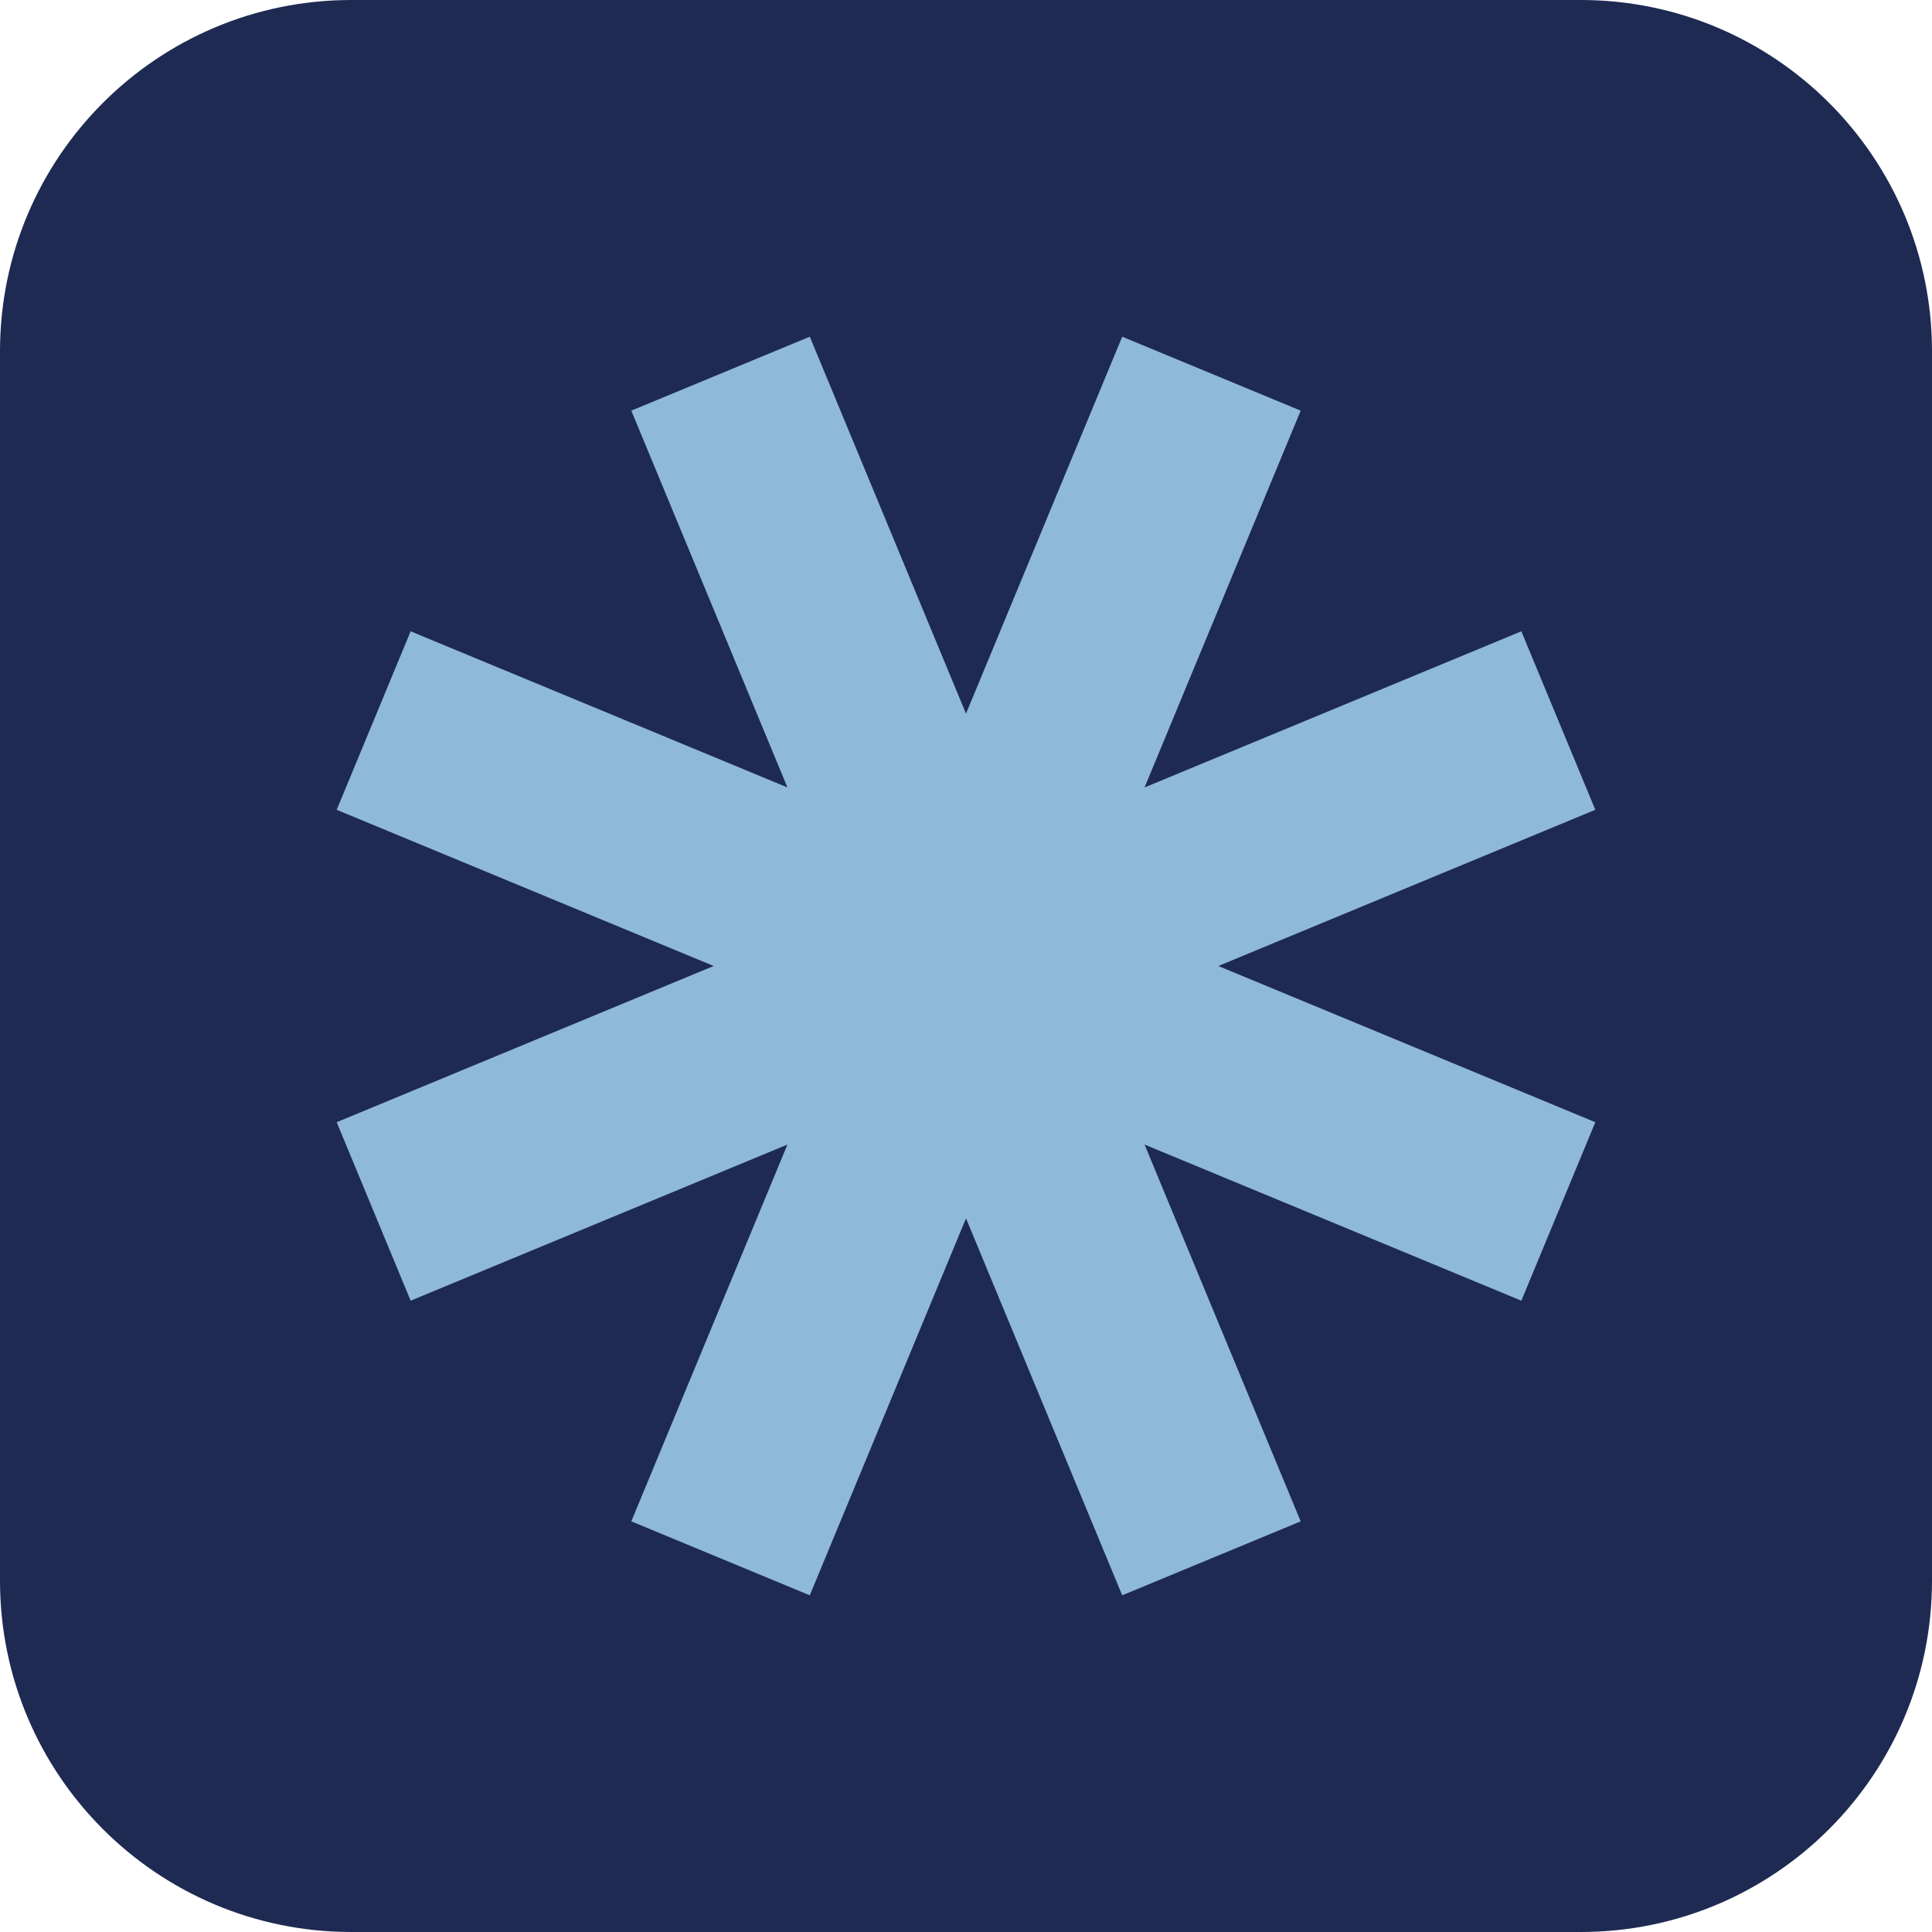
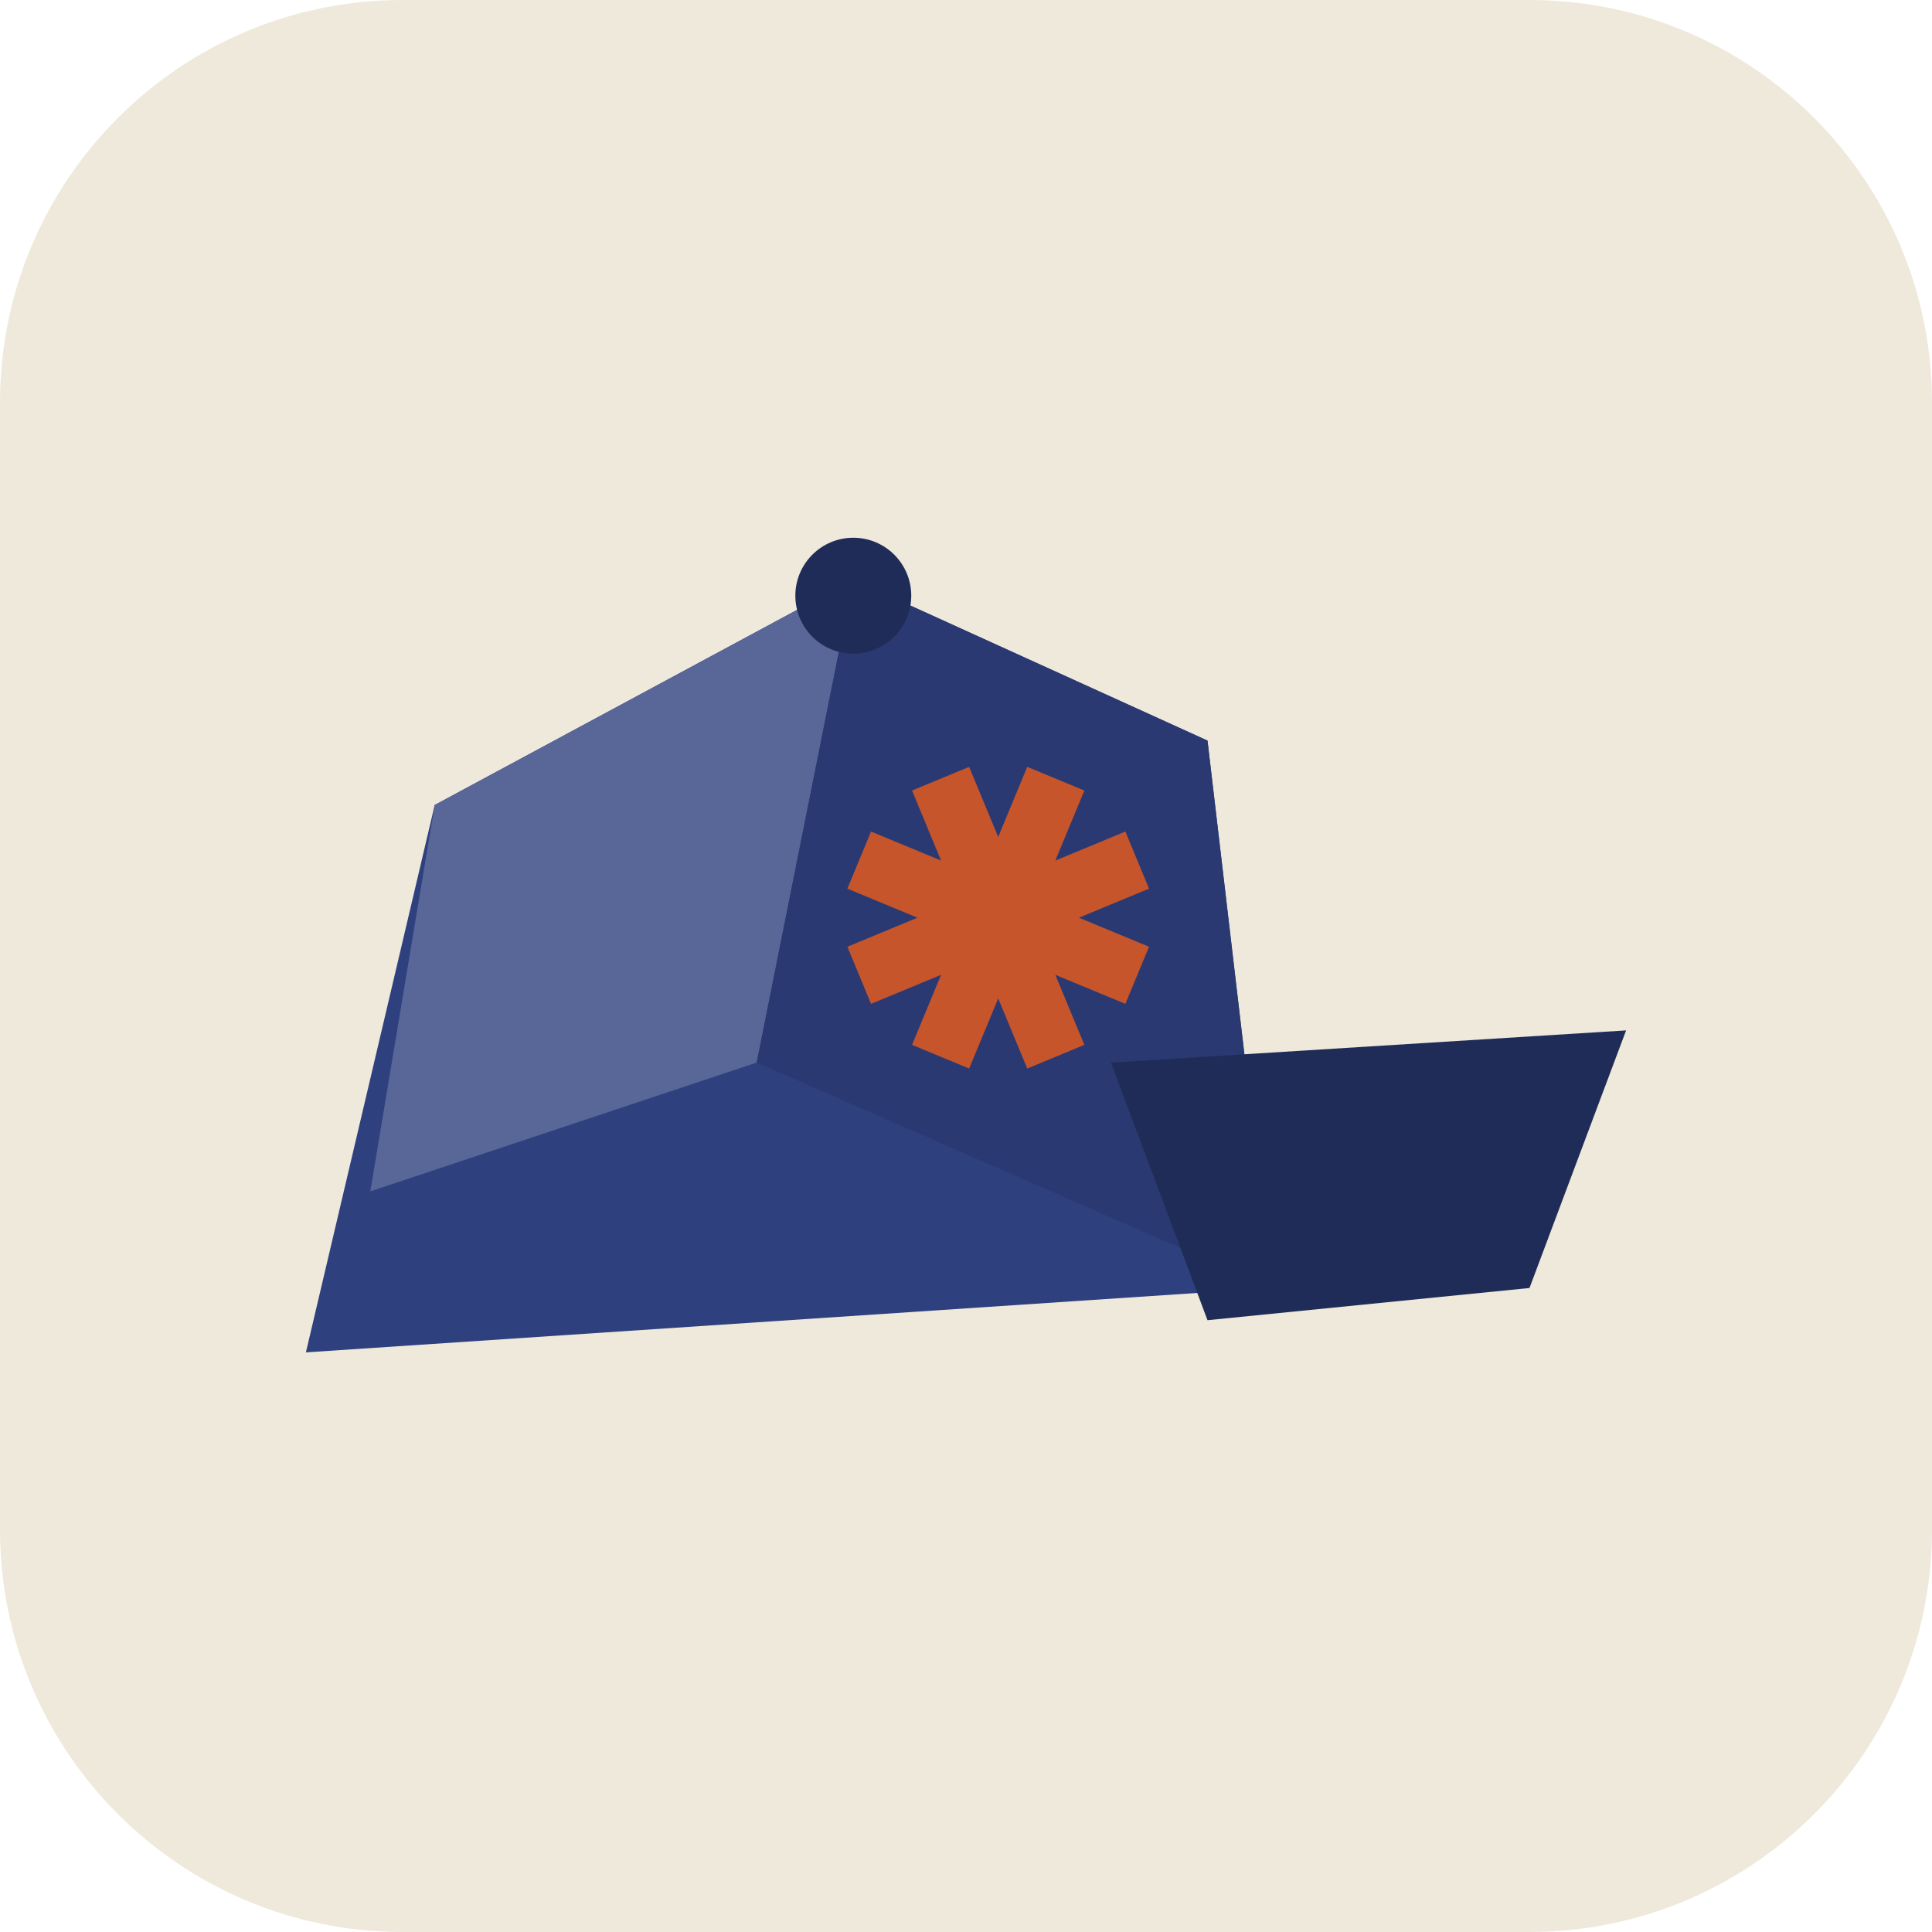
- <svg xmlns="http://www.w3.org/2000/svg" viewBox="38.3 -7.3 44 44">
-   <rect x="38.3" y="-7.3" width="44" height="44" rx="8" fill="#1E2A52" />
-   <path d="M46.81 9.11L73.79 20.29M54.71 1.21L65.89 28.19M65.89 1.21L54.71 28.19M73.79 9.11L46.81 20.29" fill="none" stroke="#8FB9D8" stroke-width="4.4" />
+ <svg xmlns="http://www.w3.org/2000/svg" viewBox="0 0 48 48">
+   <rect width="48" height="48" rx="10" fill="#EFE9DB" />
+   <g transform="translate(24 24) scale(0.8) translate(-25.5 -21)">
+     <polygon points="5,33 9,16 22,9 33,14 35,31" fill="#2F407F" />
+     <polygon points="9,16 22,9 19,24 7,28" fill="#586698" />
+     <polygon points="22,9 33,14 35,31 19,24" fill="#2A3972" />
+     <polygon points="30,24 46,23 43,31 33,32" fill="#202C58" />
+     <circle cx="22" cy="9.5" r="1.8" fill="#202C58" />
+     <path transform="translate(26.5 19.5) scale(.32) translate(-69 -14.7)" d="M55.51 9.11L82.49 20.29M63.41 1.21L74.59 28.19M74.59 1.21L63.41 28.19M82.49 9.11L55.51 20.29" stroke="#C6552B" stroke-width="6" fill="none" />
+   </g>
</svg>
